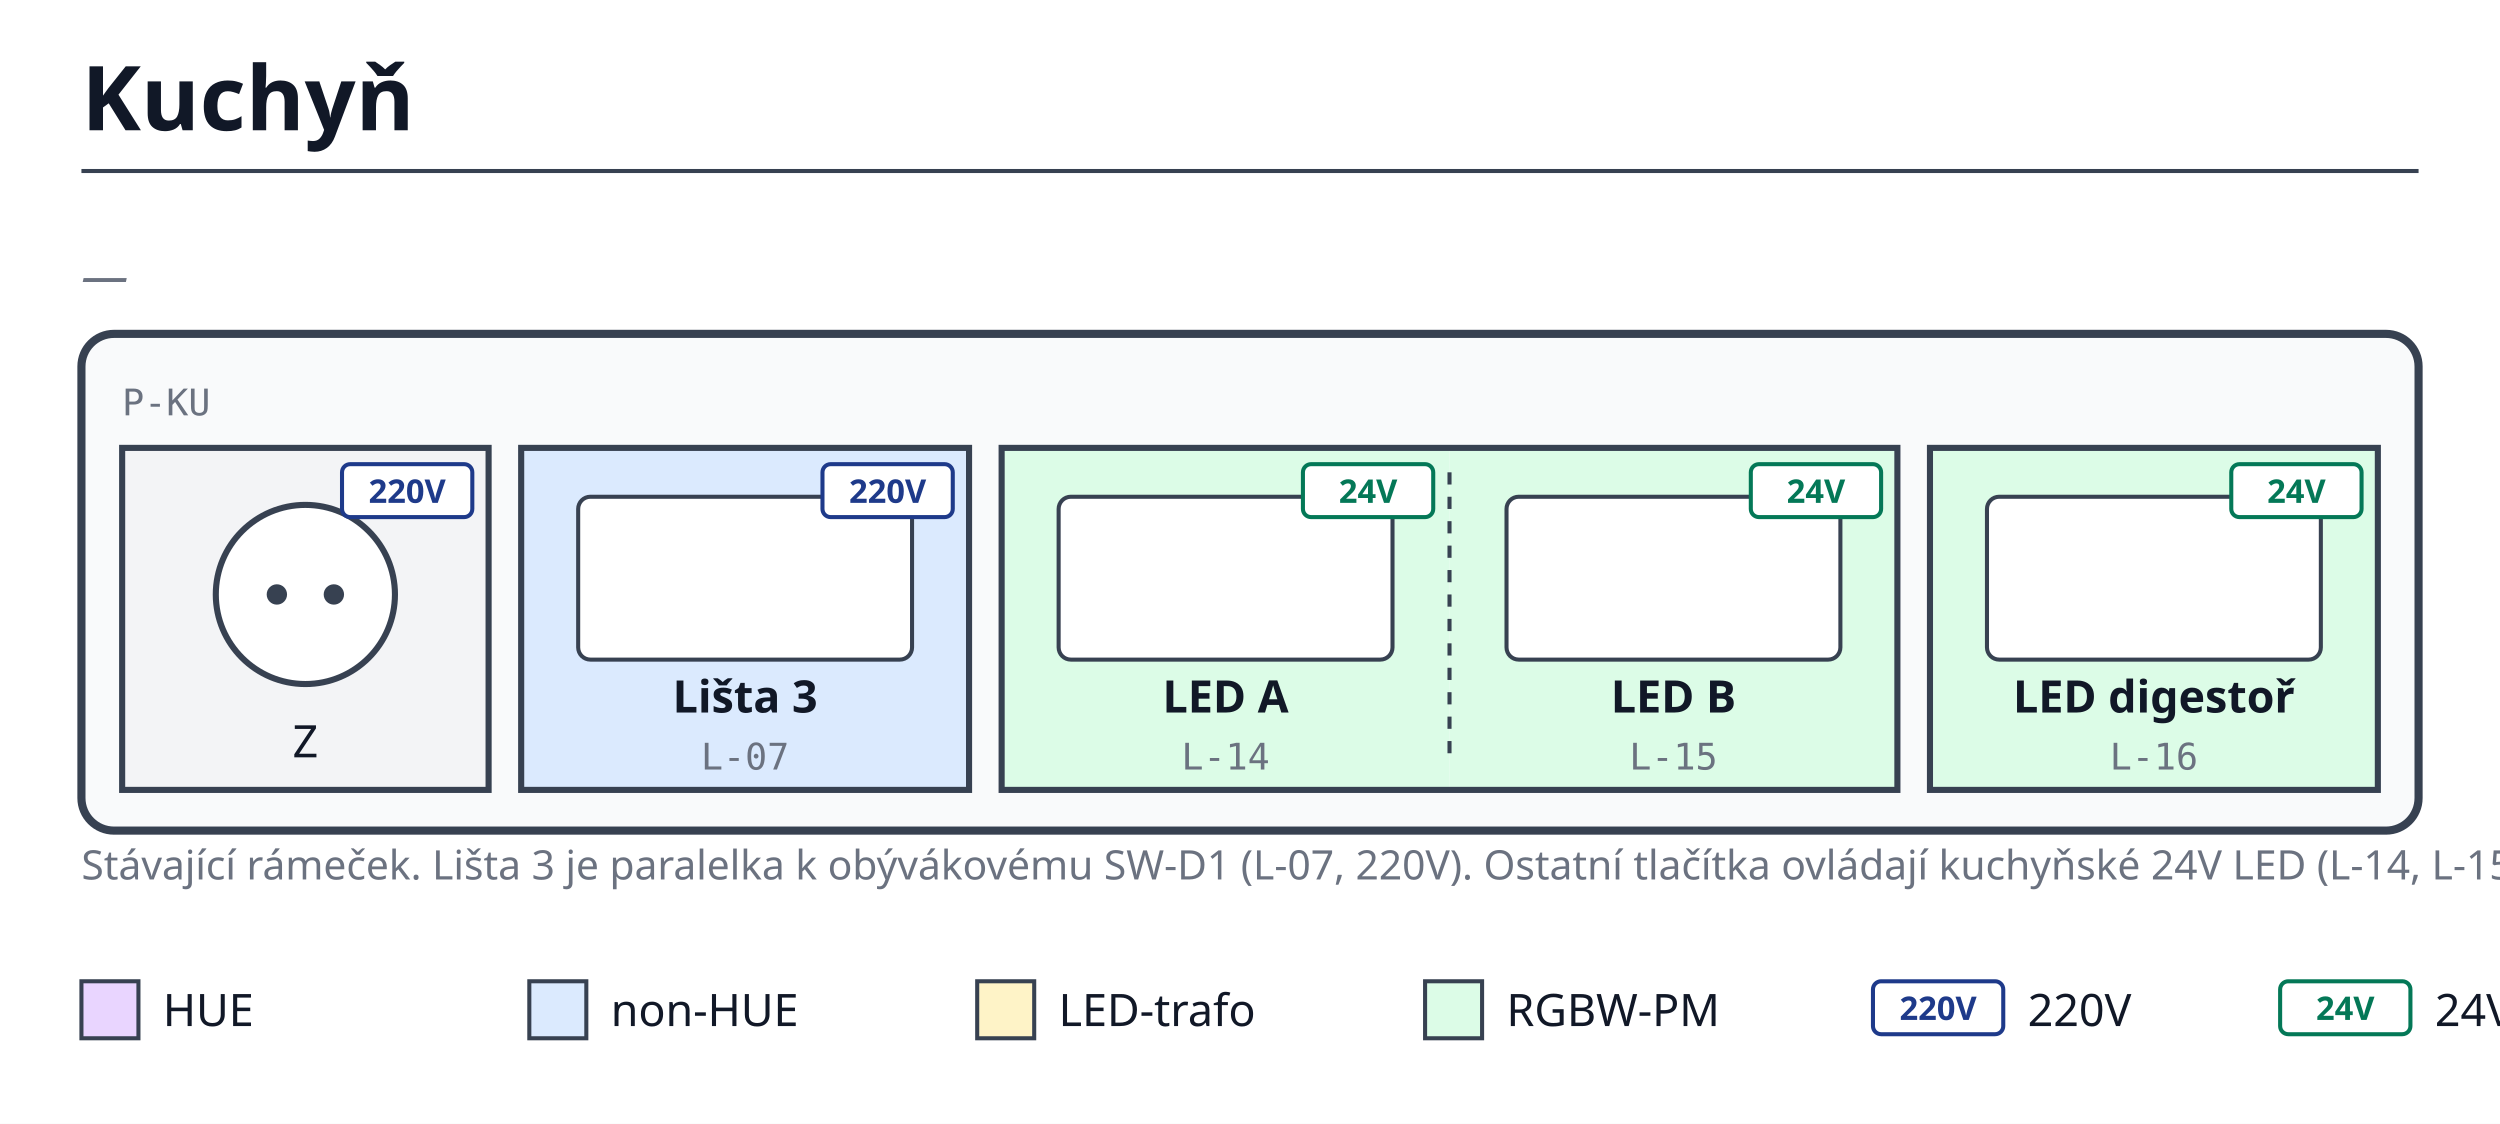
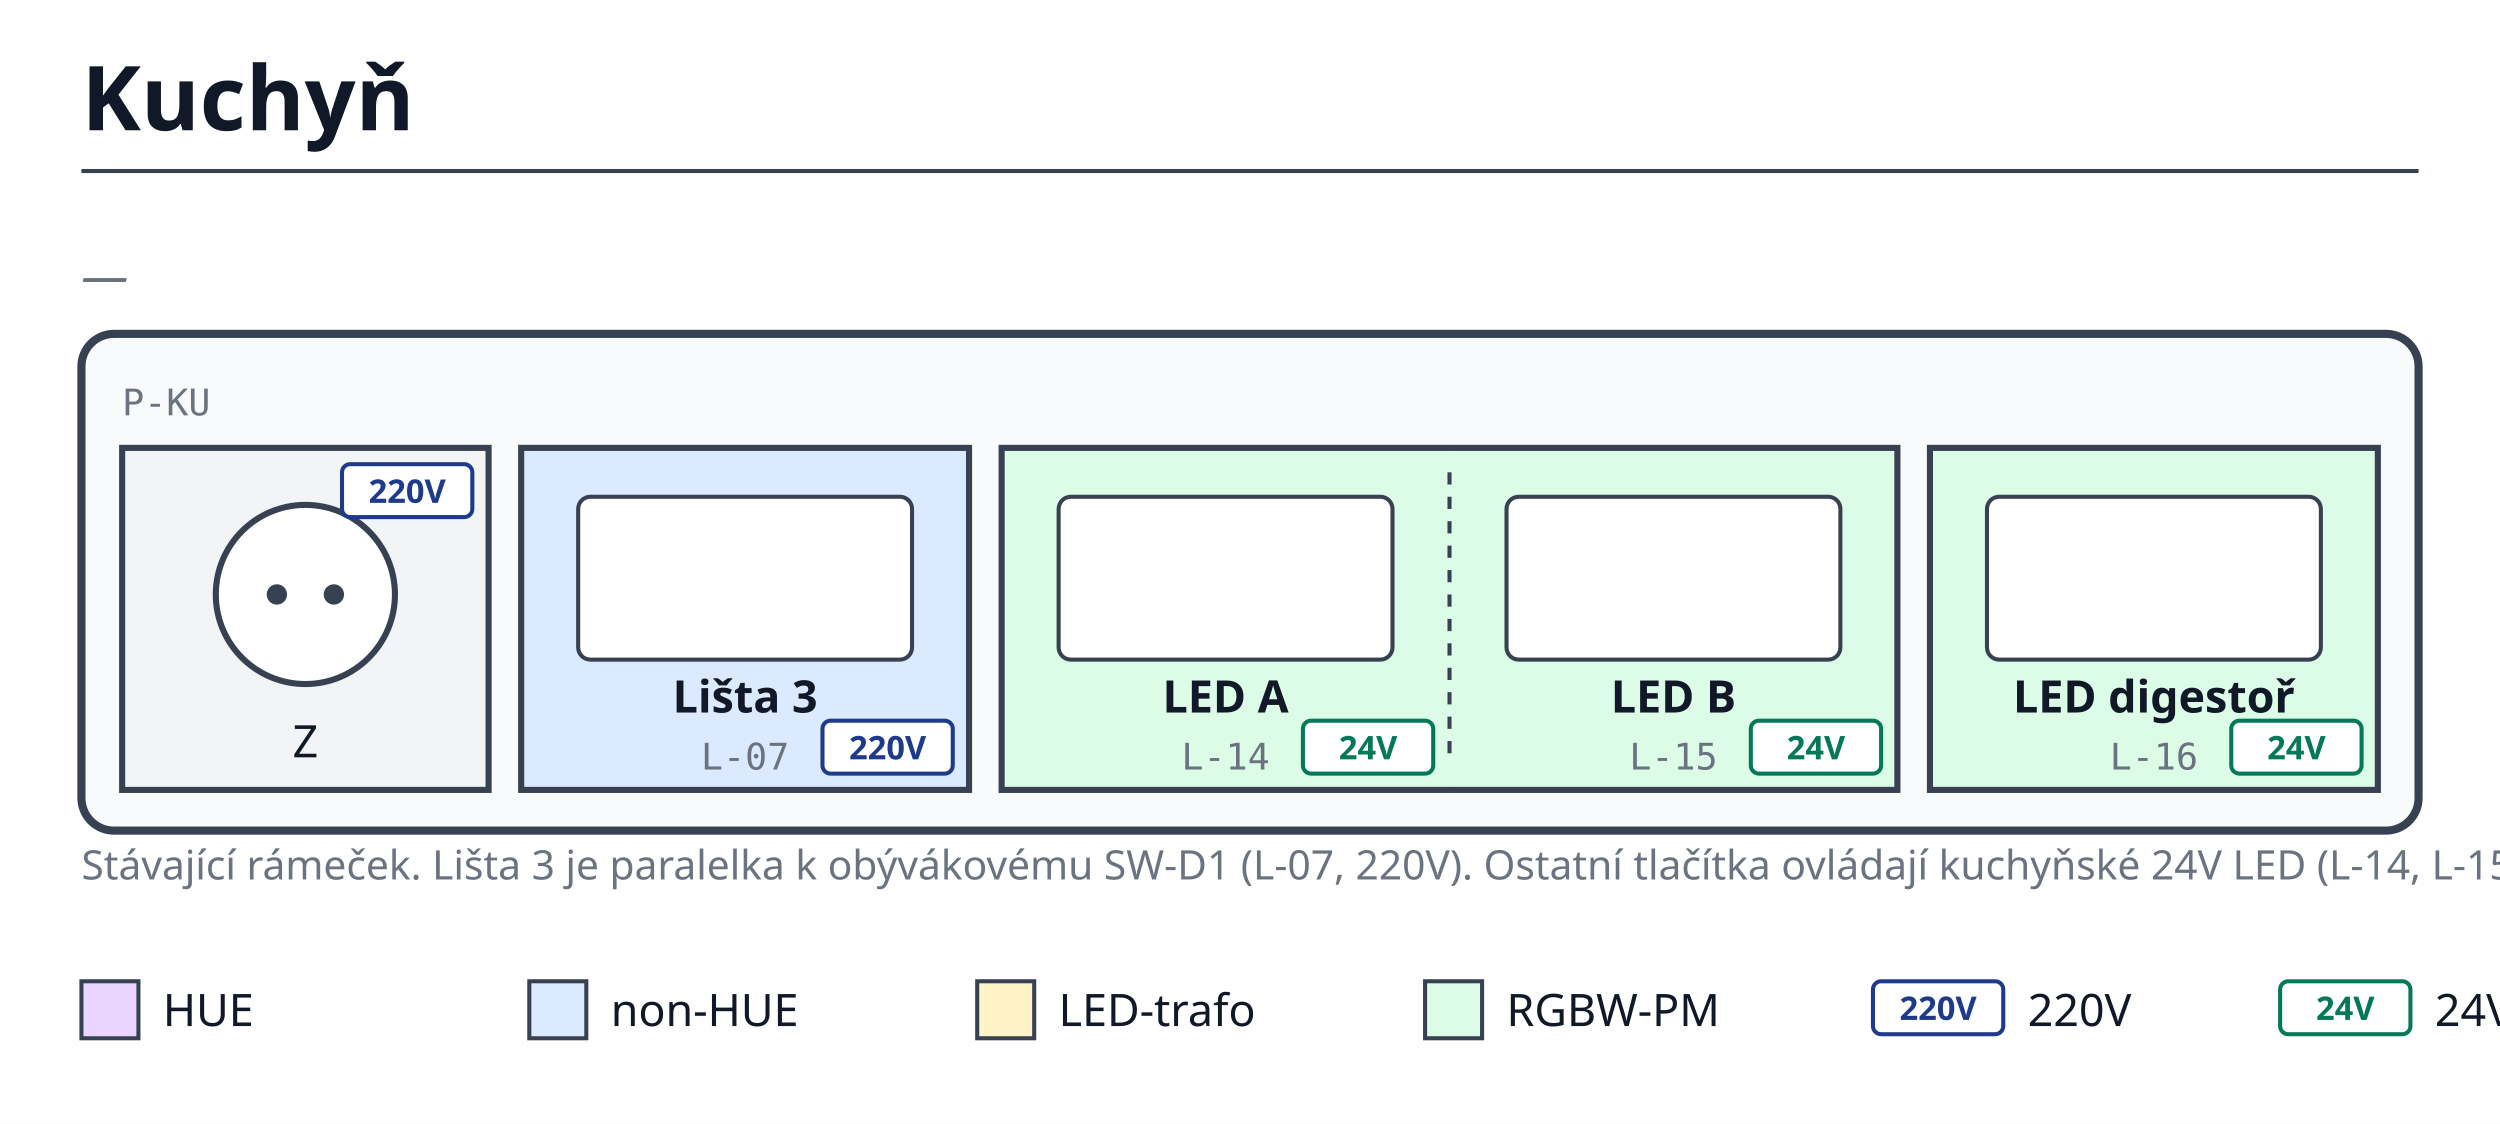
<svg xmlns="http://www.w3.org/2000/svg" viewBox="0 0 614 276" width="614" height="276" font-family="sans-serif">
  <rect width="100%" height="100%" fill="white" />
  <text x="20" y="32" font-size="22" font-weight="700" fill="#111827">Kuchyň</text>
  <line x1="20" y1="42" x2="594" y2="42" stroke="#374151" stroke-width="1" />
  <text x="20" y="72" font-size="12" font-style="italic" fill="#6b7280">—</text>
  <rect x="20" y="82" width="574" height="122" fill="#f9fafb" stroke="#374151" stroke-width="2" rx="8" ry="8" />
  <rect x="30" y="110" width="90" height="84" fill="#f3f4f6" stroke="#374151" stroke-width="1.5" />
  <circle cx="75.0" cy="146.0" r="22" fill="white" stroke="#374151" stroke-width="1.5" />
  <circle cx="68.0" cy="146.0" r="2.5" fill="#374151" />
  <circle cx="82.0" cy="146.0" r="2.5" fill="#374151" />
  <text x="75.0" y="186" text-anchor="middle" font-family="sans-serif" font-size="11" fill="#111827">Z</text>
  <rect x="84" y="114" width="32" height="13" fill="white" stroke="#1e3a8a" stroke-width="1" rx="2" ry="2" />
  <text x="100.0" y="123.5" text-anchor="middle" font-family="sans-serif" font-size="8" font-weight="700" fill="#1e3a8a">220V</text>
  <rect x="128" y="110" width="110" height="84" fill="#dbeafe" />
  <rect x="128" y="110" width="110" height="84" fill="none" stroke="#374151" stroke-width="1.5" />
  <rect x="142" y="122" width="82" height="40" fill="white" stroke="#374151" stroke-width="1" rx="3" ry="3" />
  <text x="183.0" y="175" text-anchor="middle" font-family="sans-serif" font-size="11" font-weight="600" fill="#111827">Lišta 3</text>
  <text x="183.0" y="189" text-anchor="middle" font-family="monospace" font-size="9" fill="#6b7280">L-07</text>
-   <rect x="202" y="114" width="32" height="13" fill="white" stroke="#1e3a8a" stroke-width="1" rx="2" ry="2" />
-   <text x="218.0" y="123.5" text-anchor="middle" font-family="sans-serif" font-size="8" font-weight="700" fill="#1e3a8a">220V</text>
+   <rect x="202" y="177" width="32" height="13" fill="white" stroke="#1e3a8a" stroke-width="1" rx="2" ry="2" />
+   <text x="218.0" y="186.5" text-anchor="middle" font-family="sans-serif" font-size="8" font-weight="700" fill="#1e3a8a">220V</text>
  <rect x="246" y="110" width="110" height="84" fill="#dcfce7" />
  <rect x="356" y="110" width="110" height="84" fill="#dcfce7" />
  <rect x="246" y="110" width="220" height="84" fill="none" stroke="#374151" stroke-width="1.5" />
  <line x1="356" y1="116" x2="356" y2="188" stroke="#374151" stroke-width="1" stroke-dasharray="3,3" />
  <rect x="260" y="122" width="82" height="40" fill="white" stroke="#374151" stroke-width="1" rx="3" ry="3" />
  <text x="301.0" y="175" text-anchor="middle" font-family="sans-serif" font-size="11" font-weight="600" fill="#111827">LED A</text>
  <text x="301.0" y="189" text-anchor="middle" font-family="monospace" font-size="9" fill="#6b7280">L-14</text>
-   <rect x="320" y="114" width="32" height="13" fill="white" stroke="#047857" stroke-width="1" rx="2" ry="2" />
-   <text x="336.0" y="123.5" text-anchor="middle" font-family="sans-serif" font-size="8" font-weight="700" fill="#047857">24V</text>
+   <rect x="320" y="177" width="32" height="13" fill="white" stroke="#047857" stroke-width="1" rx="2" ry="2" />
+   <text x="336.0" y="186.5" text-anchor="middle" font-family="sans-serif" font-size="8" font-weight="700" fill="#047857">24V</text>
  <rect x="370" y="122" width="82" height="40" fill="white" stroke="#374151" stroke-width="1" rx="3" ry="3" />
  <text x="411.0" y="175" text-anchor="middle" font-family="sans-serif" font-size="11" font-weight="600" fill="#111827">LED B</text>
  <text x="411.0" y="189" text-anchor="middle" font-family="monospace" font-size="9" fill="#6b7280">L-15</text>
-   <rect x="430" y="114" width="32" height="13" fill="white" stroke="#047857" stroke-width="1" rx="2" ry="2" />
-   <text x="446.0" y="123.5" text-anchor="middle" font-family="sans-serif" font-size="8" font-weight="700" fill="#047857">24V</text>
+   <rect x="430" y="177" width="32" height="13" fill="white" stroke="#047857" stroke-width="1" rx="2" ry="2" />
+   <text x="446.0" y="186.5" text-anchor="middle" font-family="sans-serif" font-size="8" font-weight="700" fill="#047857">24V</text>
  <rect x="474" y="110" width="110" height="84" fill="#dcfce7" />
  <rect x="474" y="110" width="110" height="84" fill="none" stroke="#374151" stroke-width="1.5" />
  <rect x="488" y="122" width="82" height="40" fill="white" stroke="#374151" stroke-width="1" rx="3" ry="3" />
  <text x="529.0" y="175" text-anchor="middle" font-family="sans-serif" font-size="11" font-weight="600" fill="#111827">LED digestoř</text>
  <text x="529.0" y="189" text-anchor="middle" font-family="monospace" font-size="9" fill="#6b7280">L-16</text>
-   <rect x="548" y="114" width="32" height="13" fill="white" stroke="#047857" stroke-width="1" rx="2" ry="2" />
-   <text x="564.0" y="123.5" text-anchor="middle" font-family="sans-serif" font-size="8" font-weight="700" fill="#047857">24V</text>
+   <rect x="548" y="177" width="32" height="13" fill="white" stroke="#047857" stroke-width="1" rx="2" ry="2" />
+   <text x="564.0" y="186.5" text-anchor="middle" font-family="sans-serif" font-size="8" font-weight="700" fill="#047857">24V</text>
  <text x="30" y="102" font-family="monospace" font-size="9" fill="#6b7280">P-KU</text>
  <text x="20" y="216" font-size="10" fill="#6b7280">Stávající rámeček. Lišta 3 je paralelka k obývákovému SW-D1 (L-07, 220V). Ostatní tlačítka ovládají kuchyňské 24V LED (L-14, L-15, L-16) přes stávající SH-E3.</text>
  <rect x="20" y="241" width="14" height="14" fill="#e9d5ff" stroke="#374151" stroke-width="1" />
  <text x="40" y="252" font-size="11" fill="#111827">HUE</text>
  <rect x="130" y="241" width="14" height="14" fill="#dbeafe" stroke="#374151" stroke-width="1" />
  <text x="150" y="252" font-size="11" fill="#111827">non-HUE</text>
  <rect x="240" y="241" width="14" height="14" fill="#fef3c7" stroke="#374151" stroke-width="1" />
  <text x="260" y="252" font-size="11" fill="#111827">LED-trafo</text>
  <rect x="350" y="241" width="14" height="14" fill="#dcfce7" stroke="#374151" stroke-width="1" />
  <text x="370" y="252" font-size="11" fill="#111827">RGBW-PM</text>
  <rect x="460" y="241" width="32" height="13" fill="white" stroke="#1e3a8a" stroke-width="1" rx="2" ry="2" />
  <text x="476.0" y="250.5" text-anchor="middle" font-family="sans-serif" font-size="8" font-weight="700" fill="#1e3a8a">220V</text>
  <text x="498" y="252" font-size="11" fill="#111827">220V</text>
  <rect x="560" y="241" width="32" height="13" fill="white" stroke="#047857" stroke-width="1" rx="2" ry="2" />
  <text x="576.0" y="250.5" text-anchor="middle" font-family="sans-serif" font-size="8" font-weight="700" fill="#047857">24V</text>
  <text x="598" y="252" font-size="11" fill="#111827">24V</text>
</svg>
